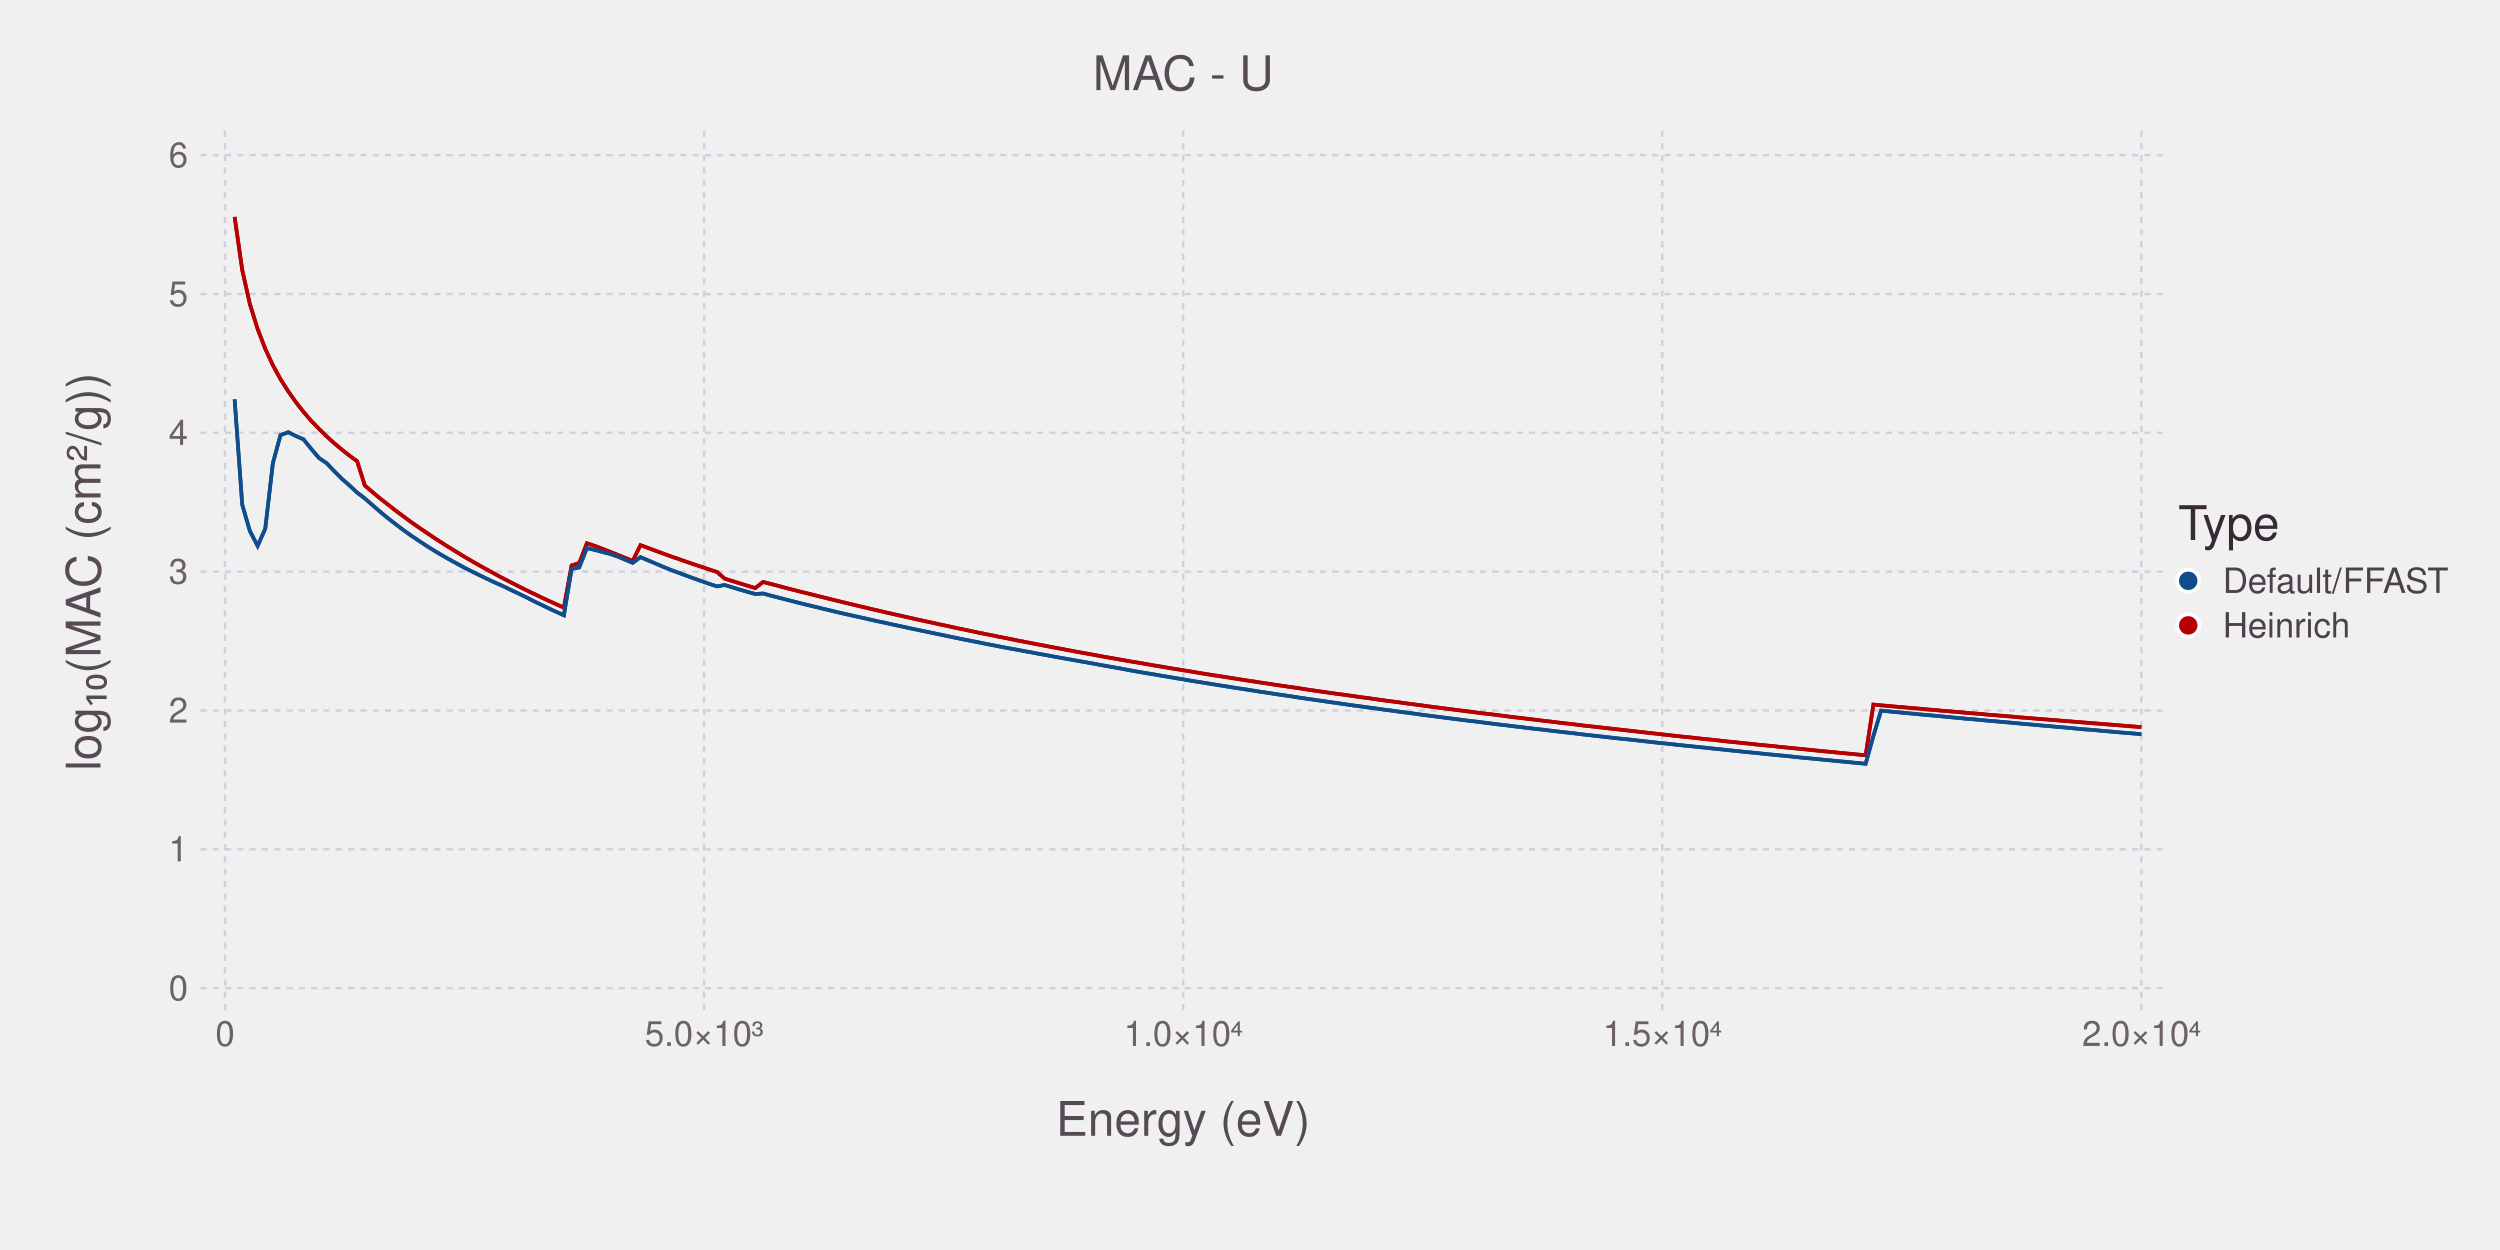
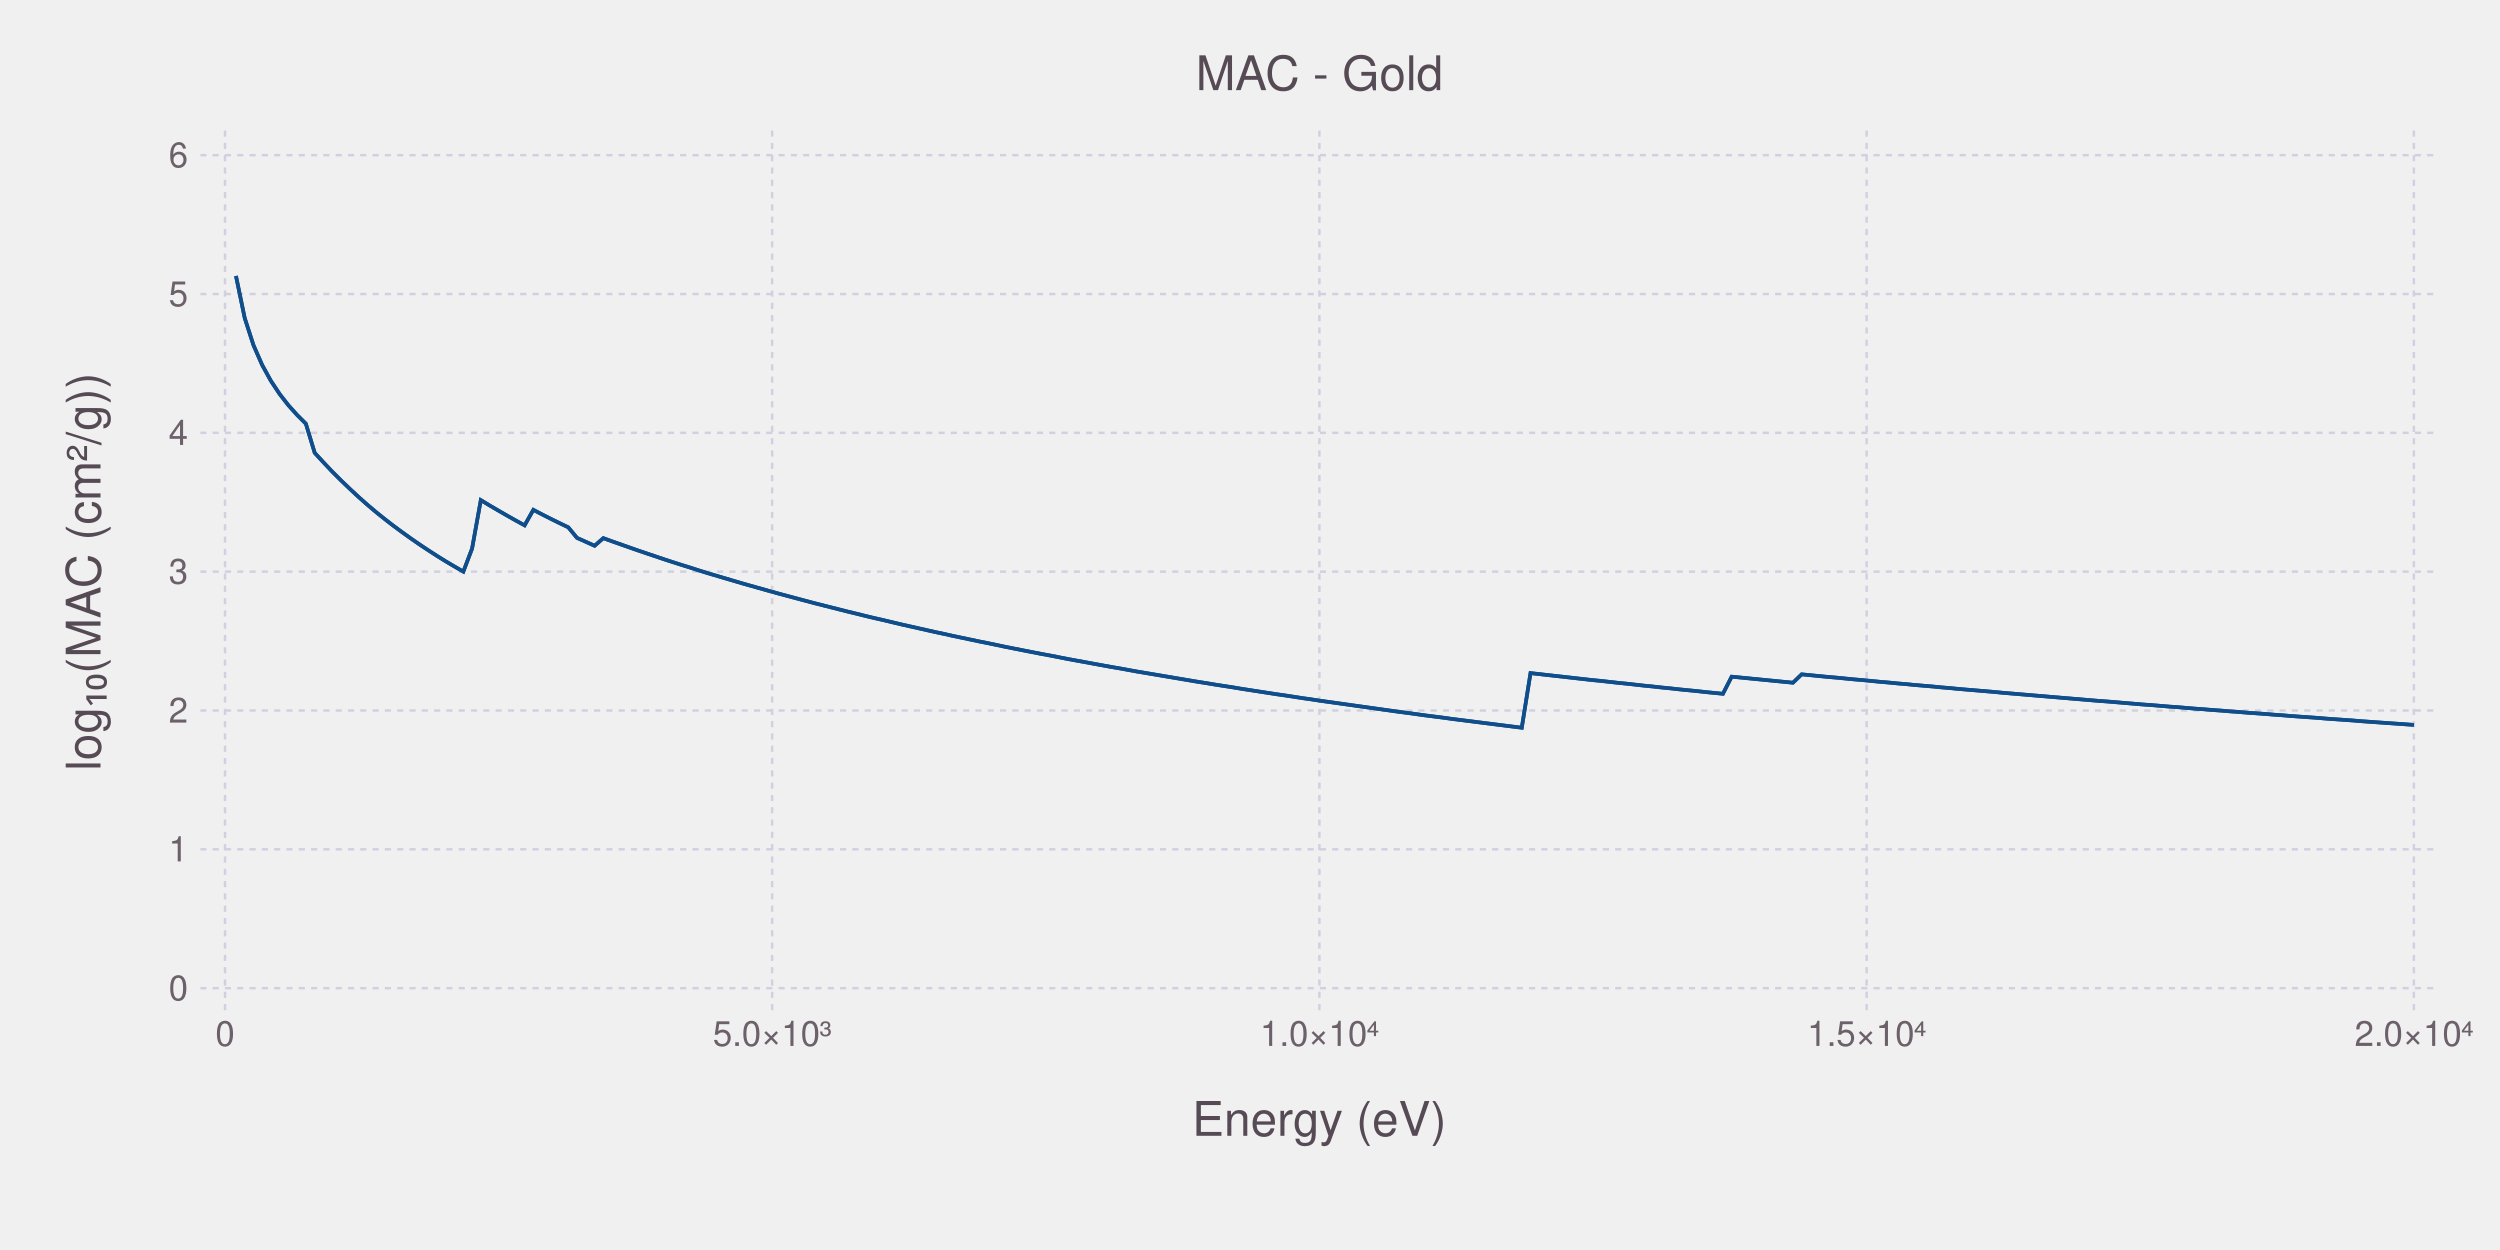
<svg xmlns="http://www.w3.org/2000/svg" version="1.2" width="203.2mm" height="101.6mm" viewBox="0 0 203.2 101.6" stroke="none" fill="#000000" stroke-width="0.3" font-size="3.88">
  <defs>
    <marker id="arrow" markerWidth="15" markerHeight="7" refX="5" refY="3.5" orient="auto" markerUnits="strokeWidth">
      <path d="M0,0 L15,3.5 L0,7 z" stroke="context-stroke" fill="context-stroke" />
    </marker>
  </defs>
-   <g class="plotroot xscalable yscalable" id="img-3391c9e4-1">
-     <g font-size="3.88" font-family="'PT Sans','Helvetica Neue','Helvetica',sans-serif" fill="#564A55" stroke="#000000" stroke-opacity="0.000" id="img-3391c9e4-2">
-       <g transform="translate(96.17,89.99)">
+   <g class="plotroot xscalable yscalable" id="img-404d9a30-1">
+     <g font-size="3.88" font-family="'PT Sans','Helvetica Neue','Helvetica',sans-serif" fill="#564A55" stroke="#000000" stroke-opacity="0.000" id="img-404d9a30-2">
+       <g transform="translate(107.24,89.99)">
        <g class="primitive">
          <text text-anchor="middle" dy="0.6em">Energy (eV)</text>
        </g>
      </g>
    </g>
-     <g class="guide xlabels" font-size="2.82" font-family="'PT Sans Caption','Helvetica Neue','Helvetica',sans-serif" fill="#6C606B" id="img-3391c9e4-3">
+     <g class="guide xlabels" font-size="2.82" font-family="'PT Sans Caption','Helvetica Neue','Helvetica',sans-serif" fill="#6C606B" id="img-404d9a30-3">
      <g transform="translate(18.29,83.32)">
        <g class="primitive">
          <text text-anchor="middle" dy="0.6em">0</text>
        </g>
      </g>
-       <g transform="translate(57.23,83.32)">
+       <g transform="translate(62.76,83.32)">
        <g class="primitive">
          <text text-anchor="middle" dy="0.6em">5.0×10³</text>
        </g>
      </g>
-       <g transform="translate(96.17,83.32)">
+       <g transform="translate(107.24,83.32)">
        <g class="primitive">
          <text text-anchor="middle" dy="0.6em">1.0×10⁴</text>
        </g>
      </g>
-       <g transform="translate(135.11,83.32)">
+       <g transform="translate(151.72,83.32)">
        <g class="primitive">
          <text text-anchor="middle" dy="0.6em">1.5×10⁴</text>
        </g>
      </g>
-       <g transform="translate(174.05,83.32)">
+       <g transform="translate(196.2,83.32)">
        <g class="primitive">
          <text text-anchor="middle" dy="0.6em">2.0×10⁴</text>
        </g>
      </g>
    </g>
-     <g class="guide colorkey" id="img-3391c9e4-4">
-       <g fill="#4C404B" font-size="2.82" font-family="'PT Sans','Helvetica Neue','Helvetica',sans-serif" id="img-3391c9e4-5">
-         <g transform="translate(180.67,47.21)" id="img-3391c9e4-6">
-           <g class="primitive">
-             <text dy="0.35em">Default/FFAST</text>
+     <g clip-path="url(#img-404d9a30-4)">
+       <g id="img-404d9a30-5">
+         <g pointer-events="visible" stroke-width="0.3" fill="#000000" fill-opacity="0.000" stroke="#000000" stroke-opacity="0.000" class="guide background" id="img-404d9a30-6">
+           <g transform="translate(107.24,46.46)" id="img-404d9a30-7">
+             <path d="M-90.96,-35.85 L 90.96 -35.85 90.96 35.85 -90.96 35.85 z" class="primitive" />
          </g>
        </g>
-         <g transform="translate(180.67,50.83)" id="img-3391c9e4-7">
-           <g class="primitive">
-             <text dy="0.35em">Heinrich</text>
+         <g class="guide ygridlines xfixed" stroke-dasharray="0.5,0.5" stroke-width="0.2" stroke="#D0D0E0" id="img-404d9a30-8">
+           <g transform="translate(107.24,80.32)" id="img-404d9a30-9">
+             <path fill="none" d="M-90.96,0 L 90.96 0" class="primitive" />
+           </g>
+           <g transform="translate(107.24,69.03)" id="img-404d9a30-10">
+             <path fill="none" d="M-90.96,0 L 90.96 0" class="primitive" />
+           </g>
+           <g transform="translate(107.24,57.75)" id="img-404d9a30-11">
+             <path fill="none" d="M-90.96,0 L 90.96 0" class="primitive" />
+           </g>
+           <g transform="translate(107.24,46.46)" id="img-404d9a30-12">
+             <path fill="none" d="M-90.96,0 L 90.96 0" class="primitive" />
+           </g>
+           <g transform="translate(107.24,35.18)" id="img-404d9a30-13">
+             <path fill="none" d="M-90.96,0 L 90.96 0" class="primitive" />
+           </g>
+           <g transform="translate(107.24,23.9)" id="img-404d9a30-14">
+             <path fill="none" d="M-90.96,0 L 90.96 0" class="primitive" />
+           </g>
+           <g transform="translate(107.24,12.61)" id="img-404d9a30-15">
+             <path fill="none" d="M-90.96,0 L 90.96 0" class="primitive" />
          </g>
        </g>
-       </g>
-       <g stroke-width="0.3" id="img-3391c9e4-8">
-         <g stroke="#FFFFFF" fill-opacity="1" fill="#B70002" id="img-3391c9e4-9">
-           <g transform="translate(177.86,50.83)" id="img-3391c9e4-10">
-             <circle cx="0" cy="0" r="0.9" class="primitive" />
-           </g>
-         </g>
-         <g stroke="#FFFFFF" fill-opacity="1" fill="#104E8B" id="img-3391c9e4-11">
-           <g transform="translate(177.86,47.21)" id="img-3391c9e4-12">
-             <circle cx="0" cy="0" r="0.9" class="primitive" />
-           </g>
-         </g>
-       </g>
-       <g fill="#362A35" font-size="3.88" font-family="'PT Sans','Helvetica Neue','Helvetica',sans-serif" stroke="#000000" stroke-opacity="0.000" id="img-3391c9e4-13">
-         <g transform="translate(177.05,43.89)" id="img-3391c9e4-14">
-           <g class="primitive">
-             <text dy="-0em">Type</text>
-           </g>
-         </g>
-       </g>
-     </g>
-     <g clip-path="url(#img-3391c9e4-15)">
-       <g id="img-3391c9e4-16">
-         <g pointer-events="visible" stroke-width="0.3" fill="#000000" fill-opacity="0.000" stroke="#000000" stroke-opacity="0.000" class="guide background" id="img-3391c9e4-17">
-           <g transform="translate(96.17,46.46)" id="img-3391c9e4-18">
-             <path d="M-79.88,-35.85 L 79.88 -35.85 79.88 35.85 -79.88 35.85 z" class="primitive" />
-           </g>
-         </g>
-         <g class="guide ygridlines xfixed" stroke-dasharray="0.5,0.5" stroke-width="0.2" stroke="#D0D0E0" id="img-3391c9e4-19">
-           <g transform="translate(96.17,80.32)" id="img-3391c9e4-20">
-             <path fill="none" d="M-79.88,0 L 79.88 0" class="primitive" />
-           </g>
-           <g transform="translate(96.17,69.03)" id="img-3391c9e4-21">
-             <path fill="none" d="M-79.88,0 L 79.88 0" class="primitive" />
-           </g>
-           <g transform="translate(96.17,57.75)" id="img-3391c9e4-22">
-             <path fill="none" d="M-79.88,0 L 79.88 0" class="primitive" />
-           </g>
-           <g transform="translate(96.17,46.46)" id="img-3391c9e4-23">
-             <path fill="none" d="M-79.88,0 L 79.88 0" class="primitive" />
-           </g>
-           <g transform="translate(96.17,35.18)" id="img-3391c9e4-24">
-             <path fill="none" d="M-79.88,0 L 79.88 0" class="primitive" />
-           </g>
-           <g transform="translate(96.17,23.9)" id="img-3391c9e4-25">
-             <path fill="none" d="M-79.88,0 L 79.88 0" class="primitive" />
-           </g>
-           <g transform="translate(96.17,12.61)" id="img-3391c9e4-26">
-             <path fill="none" d="M-79.88,0 L 79.88 0" class="primitive" />
-           </g>
-         </g>
-         <g class="guide xgridlines yfixed" stroke-dasharray="0.5,0.5" stroke-width="0.2" stroke="#D0D0E0" id="img-3391c9e4-27">
-           <g transform="translate(18.29,46.46)" id="img-3391c9e4-28">
+         <g class="guide xgridlines yfixed" stroke-dasharray="0.5,0.5" stroke-width="0.2" stroke="#D0D0E0" id="img-404d9a30-16">
+           <g transform="translate(18.29,46.46)" id="img-404d9a30-17">
            <path fill="none" d="M0,-35.85 L 0 35.85" class="primitive" />
          </g>
-           <g transform="translate(57.23,46.46)" id="img-3391c9e4-29">
+           <g transform="translate(62.76,46.46)" id="img-404d9a30-18">
            <path fill="none" d="M0,-35.85 L 0 35.85" class="primitive" />
          </g>
-           <g transform="translate(96.17,46.46)" id="img-3391c9e4-30">
+           <g transform="translate(107.24,46.46)" id="img-404d9a30-19">
            <path fill="none" d="M0,-35.85 L 0 35.85" class="primitive" />
          </g>
-           <g transform="translate(135.11,46.46)" id="img-3391c9e4-31">
+           <g transform="translate(151.72,46.46)" id="img-404d9a30-20">
            <path fill="none" d="M0,-35.85 L 0 35.85" class="primitive" />
          </g>
-           <g transform="translate(174.05,46.46)" id="img-3391c9e4-32">
+           <g transform="translate(196.2,46.46)" id="img-404d9a30-21">
            <path fill="none" d="M0,-35.85 L 0 35.85" class="primitive" />
          </g>
        </g>
-         <g class="plotpanel" id="img-3391c9e4-33">
-           <g stroke-width="0.3" fill="#000000" fill-opacity="0.000" class="geometry" id="img-3391c9e4-34">
-             <g class="color_RGB{Float64}(0.7186016914382806,8.086625054816313e-7,0.0097916074077615)" stroke-dasharray="none" stroke="#B70002" id="img-3391c9e4-35">
-               <g transform="translate(96.56,52.14)" id="img-3391c9e4-36">
-                 <path fill="none" d="M-77.49,-34.51 L -76.87 -30.19 -76.25 -27.43 -75.62 -25.4 -75 -23.79 -74.38 -22.45 -73.76 -21.32 -73.13 -20.33 -72.51 -19.45 -71.89 -18.66 -71.27 -17.94 -70.64 -17.29 -70.02 -16.68 -69.4 -16.12 -68.78 -15.6 -68.16 -15.11 -67.53 -14.65 -66.91 -12.68 -66.29 -12.15 -65.67 -11.63 -65.04 -11.14 -64.42 -10.65 -63.8 -10.19 -63.18 -9.73 -62.55 -9.29 -61.93 -8.87 -61.31 -8.45 -60.69 -8.05 -60.06 -7.65 -59.44 -7.27 -58.82 -6.89 -58.2 -6.53 -57.57 -6.17 -56.95 -5.83 -56.33 -5.49 -55.71 -5.15 -55.08 -4.83 -54.46 -4.51 -53.84 -4.2 -53.22 -3.9 -52.59 -3.6 -51.97 -3.31 -51.35 -3.03 -50.73 -2.75 -50.1 -6.18 -49.48 -6.37 -48.86 -7.98 -48.24 -7.78 -47.62 -7.54 -46.99 -7.3 -46.37 -7.05 -45.75 -6.8 -45.13 -6.55 -44.5 -7.83 -43.88 -7.6 -43.26 -7.37 -42.64 -7.14 -42.01 -6.91 -41.39 -6.7 -40.77 -6.48 -40.15 -6.27 -39.52 -6.06 -38.9 -5.85 -38.28 -5.65 -37.66 -5.11 -37.03 -4.91 -36.41 -4.72 -35.79 -4.53 -35.17 -4.34 -34.54 -4.84 -33.92 -4.68 -33.3 -4.52 -32.68 -4.35 -32.05 -4.19 -31.43 -4.03 -30.81 -3.88 -30.19 -3.72 -29.57 -3.57 -28.94 -3.41 -28.32 -3.26 -27.7 -3.11 -27.08 -2.96 -26.45 -2.81 -25.83 -2.66 -25.21 -2.52 -24.59 -2.37 -23.96 -2.23 -23.34 -2.09 -22.72 -1.95 -22.1 -1.81 -21.47 -1.67 -20.85 -1.54 -20.23 -1.4 -19.61 -1.27 -18.98 -1.13 -18.36 -1 -17.74 -0.87 -17.12 -0.74 -16.49 -0.61 -15.87 -0.49 -15.25 -0.36 -14.63 -0.24 -14 -0.11 -13.38 0.01 -12.76 0.13 -12.14 0.25 -11.51 0.37 -10.89 0.49 -10.27 0.6 -9.65 0.72 -9.03 0.84 -8.4 0.95 -7.78 1.06 -7.16 1.18 -6.54 1.29 -5.91 1.4 -5.29 1.51 -4.67 1.62 -4.05 1.72 -3.42 1.83 -2.8 1.94 -2.18 2.04 -1.56 2.15 -0.93 2.25 -0.31 2.35 0.31 2.45 0.93 2.56 1.56 2.66 2.18 2.76 2.8 2.85 3.42 2.95 4.05 3.05 4.67 3.15 5.29 3.24 5.91 3.34 6.54 3.43 7.16 3.53 7.78 3.62 8.4 3.71 9.03 3.8 9.65 3.9 10.27 3.99 10.89 4.08 11.51 4.17 12.14 4.26 12.76 4.34 13.38 4.43 14 4.52 14.63 4.6 15.25 4.69 15.87 4.78 16.49 4.86 17.12 4.94 17.74 5.03 18.36 5.11 18.98 5.19 19.61 5.28 20.23 5.36 20.85 5.44 21.47 5.52 22.1 5.6 22.72 5.68 23.34 5.76 23.96 5.84 24.59 5.91 25.21 5.99 25.83 6.07 26.45 6.15 27.08 6.22 27.7 6.3 28.32 6.37 28.94 6.45 29.57 6.52 30.19 6.6 30.81 6.67 31.43 6.74 32.05 6.82 32.68 6.89 33.3 6.96 33.92 7.03 34.54 7.1 35.17 7.17 35.79 7.24 36.41 7.31 37.03 7.38 37.66 7.45 38.28 7.52 38.9 7.59 39.52 7.66 40.15 7.73 40.77 7.79 41.39 7.86 42.01 7.93 42.64 7.99 43.26 8.06 43.88 8.13 44.5 8.19 45.13 8.26 45.75 8.32 46.37 8.39 46.99 8.45 47.62 8.51 48.24 8.58 48.86 8.64 49.48 8.7 50.1 8.76 50.73 8.83 51.35 8.89 51.97 8.95 52.59 9.01 53.22 9.07 53.84 9.13 54.46 9.19 55.08 9.25 55.71 5.13 56.33 5.19 56.95 5.24 57.57 5.3 58.2 5.35 58.82 5.41 59.44 5.46 60.06 5.52 60.69 5.57 61.31 5.63 61.93 5.68 62.55 5.73 63.18 5.79 63.8 5.84 64.42 5.89 65.04 5.95 65.67 6 66.29 6.05 66.91 6.1 67.53 6.16 68.16 6.21 68.78 6.26 69.4 6.31 70.02 6.36 70.64 6.41 71.27 6.46 71.89 6.51 72.51 6.56 73.13 6.61 73.76 6.66 74.38 6.71 75 6.76 75.62 6.81 76.25 6.86 76.87 6.91 77.49 6.96" class="primitive" />
+         <g class="plotpanel" id="img-404d9a30-22">
+           <g stroke-width="0.3" fill="#000000" fill-opacity="0.000" class="geometry" id="img-404d9a30-23">
+             <g class="color_RGB{Float64}(0.06274509803921569,0.3058823529411765,0.5450980392156862)" stroke-dasharray="none" stroke="#104E8B" id="img-404d9a30-24">
+               <g transform="translate(107.69,52.12)" id="img-404d9a30-25">
+                 <path fill="none" d="M-88.51,-29.69 L -87.8 -26.27 -87.09 -24.07 -86.38 -22.45 -85.67 -21.16 -84.96 -20.09 -84.25 -19.18 -83.54 -18.39 -82.83 -17.68 -82.11 -15.31 -81.4 -14.54 -80.69 -13.79 -79.98 -13.08 -79.27 -12.4 -78.56 -11.74 -77.85 -11.11 -77.14 -10.51 -76.43 -9.94 -75.72 -9.39 -75 -8.86 -74.29 -8.35 -73.58 -7.86 -72.87 -7.39 -72.16 -6.93 -71.45 -6.49 -70.74 -6.07 -70.03 -5.66 -69.32 -7.53 -68.61 -11.47 -67.9 -11.04 -67.18 -10.62 -66.47 -10.21 -65.76 -9.81 -65.05 -9.42 -64.34 -10.68 -63.63 -10.31 -62.92 -9.95 -62.21 -9.6 -61.5 -9.26 -60.79 -8.4 -60.07 -8.08 -59.36 -7.76 -58.65 -8.38 -57.94 -8.12 -57.23 -7.87 -56.52 -7.62 -55.81 -7.37 -55.1 -7.13 -54.39 -6.89 -53.68 -6.65 -52.97 -6.42 -52.25 -6.19 -51.54 -5.97 -50.83 -5.74 -50.12 -5.52 -49.41 -5.31 -48.7 -5.1 -47.99 -4.89 -47.28 -4.68 -46.57 -4.48 -45.86 -4.28 -45.15 -4.08 -44.43 -3.88 -43.72 -3.69 -43.01 -3.5 -42.3 -3.31 -41.59 -3.12 -40.88 -2.94 -40.17 -2.76 -39.46 -2.58 -38.75 -2.4 -38.04 -2.23 -37.32 -2.05 -36.61 -1.88 -35.9 -1.72 -35.19 -1.55 -34.48 -1.38 -33.77 -1.22 -33.06 -1.06 -32.35 -0.9 -31.64 -0.74 -30.93 -0.59 -30.22 -0.43 -29.5 -0.28 -28.79 -0.13 -28.08 0.02 -27.37 0.16 -26.66 0.31 -25.95 0.46 -25.24 0.6 -24.53 0.74 -23.82 0.88 -23.11 1.02 -22.39 1.15 -21.68 1.29 -20.97 1.43 -20.26 1.56 -19.55 1.69 -18.84 1.82 -18.13 1.95 -17.42 2.08 -16.71 2.2 -16 2.33 -15.29 2.46 -14.57 2.58 -13.86 2.7 -13.15 2.82 -12.44 2.94 -11.73 3.06 -11.02 3.18 -10.31 3.3 -9.6 3.41 -8.89 3.53 -8.18 3.64 -7.46 3.75 -6.75 3.87 -6.04 3.98 -5.33 4.09 -4.62 4.2 -3.91 4.31 -3.2 4.41 -2.49 4.52 -1.78 4.63 -1.07 4.73 -0.36 4.84 0.36 4.94 1.07 5.04 1.78 5.14 2.49 5.24 3.2 5.34 3.91 5.44 4.62 5.54 5.33 5.64 6.04 5.74 6.75 5.83 7.46 5.93 8.18 6.03 8.89 6.12 9.6 6.21 10.31 6.31 11.02 6.4 11.73 6.49 12.44 6.58 13.15 6.67 13.86 6.76 14.57 6.85 15.29 6.94 16 7.03 16.71 2.59 17.42 2.67 18.13 2.75 18.84 2.83 19.55 2.91 20.26 2.99 20.97 3.07 21.68 3.15 22.39 3.22 23.11 3.3 23.82 3.38 24.53 3.45 25.24 3.53 25.95 3.61 26.66 3.68 27.37 3.76 28.08 3.83 28.79 3.91 29.5 3.98 30.22 4.05 30.93 4.13 31.64 4.2 32.35 4.27 33.06 2.88 33.77 2.95 34.48 3.02 35.19 3.09 35.9 3.16 36.61 3.23 37.32 3.3 38.04 3.37 38.75 2.69 39.46 2.76 40.17 2.83 40.88 2.9 41.59 2.96 42.3 3.03 43.01 3.1 43.72 3.16 44.43 3.23 45.15 3.3 45.86 3.36 46.57 3.43 47.28 3.49 47.99 3.56 48.7 3.62 49.41 3.68 50.12 3.75 50.83 3.81 51.54 3.88 52.25 3.94 52.97 4 53.68 4.06 54.39 4.12 55.1 4.19 55.81 4.25 56.52 4.31 57.23 4.37 57.94 4.43 58.65 4.49 59.36 4.55 60.07 4.61 60.79 4.67 61.5 4.73 62.21 4.79 62.92 4.85 63.63 4.9 64.34 4.96 65.05 5.02 65.76 5.08 66.47 5.14 67.18 5.19 67.9 5.25 68.61 5.31 69.32 5.36 70.03 5.42 70.74 5.48 71.45 5.53 72.16 5.59 72.87 5.64 73.58 5.7 74.29 5.75 75 5.81 75.72 5.86 76.43 5.91 77.14 5.97 77.85 6.02 78.56 6.08 79.27 6.13 79.98 6.18 80.69 6.23 81.4 6.29 82.11 6.34 82.83 6.39 83.54 6.44 84.25 6.5 84.96 6.55 85.67 6.6 86.38 6.65 87.09 6.7 87.8 6.75 88.51 6.8" class="primitive" />
              </g>
            </g>
          </g>
-           <g stroke-width="0.3" fill="#000000" fill-opacity="0.000" class="geometry" id="img-3391c9e4-37">
-             <g class="color_RGB{Float64}(0.7186016914382806,8.086625054816313e-7,0.0097916074077615)" stroke-dasharray="none" stroke="#B70002" id="img-3391c9e4-38">
-               <g transform="translate(96.56,52.14)" id="img-3391c9e4-39">
-                 <path fill="none" d="M-77.49,-34.51 L -76.87 -30.19 -76.25 -27.43 -75.62 -25.4 -75 -23.79 -74.38 -22.45 -73.76 -21.32 -73.13 -20.33 -72.51 -19.45 -71.89 -18.66 -71.27 -17.94 -70.64 -17.29 -70.02 -16.68 -69.4 -16.12 -68.78 -15.6 -68.16 -15.11 -67.53 -14.65 -66.91 -12.68 -66.29 -12.15 -65.67 -11.63 -65.04 -11.14 -64.42 -10.65 -63.8 -10.19 -63.18 -9.73 -62.55 -9.29 -61.93 -8.87 -61.31 -8.45 -60.69 -8.05 -60.06 -7.65 -59.44 -7.27 -58.82 -6.89 -58.2 -6.53 -57.57 -6.17 -56.95 -5.83 -56.33 -5.49 -55.71 -5.15 -55.08 -4.83 -54.46 -4.51 -53.84 -4.2 -53.22 -3.9 -52.59 -3.6 -51.97 -3.31 -51.35 -3.03 -50.73 -2.75 -50.1 -6.18 -49.48 -6.37 -48.86 -7.98 -48.24 -7.78 -47.62 -7.54 -46.99 -7.3 -46.37 -7.05 -45.75 -6.8 -45.13 -6.55 -44.5 -7.83 -43.88 -7.6 -43.26 -7.37 -42.64 -7.14 -42.01 -6.91 -41.39 -6.7 -40.77 -6.48 -40.15 -6.27 -39.52 -6.06 -38.9 -5.85 -38.28 -5.65 -37.66 -5.11 -37.03 -4.91 -36.41 -4.72 -35.79 -4.53 -35.17 -4.34 -34.54 -4.84 -33.92 -4.68 -33.3 -4.52 -32.68 -4.35 -32.05 -4.19 -31.43 -4.03 -30.81 -3.88 -30.19 -3.72 -29.57 -3.57 -28.94 -3.41 -28.32 -3.26 -27.7 -3.11 -27.08 -2.96 -26.45 -2.81 -25.83 -2.66 -25.21 -2.52 -24.59 -2.37 -23.96 -2.23 -23.34 -2.09 -22.72 -1.95 -22.1 -1.81 -21.47 -1.67 -20.85 -1.54 -20.23 -1.4 -19.61 -1.27 -18.98 -1.13 -18.36 -1 -17.74 -0.87 -17.12 -0.74 -16.49 -0.61 -15.87 -0.49 -15.25 -0.36 -14.63 -0.24 -14 -0.11 -13.38 0.01 -12.76 0.13 -12.14 0.25 -11.51 0.37 -10.89 0.49 -10.27 0.6 -9.65 0.72 -9.03 0.84 -8.4 0.95 -7.78 1.06 -7.16 1.18 -6.54 1.29 -5.91 1.4 -5.29 1.51 -4.67 1.62 -4.05 1.72 -3.42 1.83 -2.8 1.94 -2.18 2.04 -1.56 2.15 -0.93 2.25 -0.31 2.35 0.31 2.45 0.93 2.56 1.56 2.66 2.18 2.76 2.8 2.85 3.42 2.95 4.05 3.05 4.67 3.15 5.29 3.24 5.91 3.34 6.54 3.43 7.16 3.53 7.78 3.62 8.4 3.71 9.03 3.8 9.65 3.9 10.27 3.99 10.89 4.08 11.51 4.17 12.14 4.26 12.76 4.34 13.38 4.43 14 4.52 14.63 4.6 15.25 4.69 15.87 4.78 16.49 4.86 17.12 4.94 17.74 5.03 18.36 5.11 18.98 5.19 19.61 5.28 20.23 5.36 20.85 5.44 21.47 5.52 22.1 5.6 22.72 5.68 23.34 5.76 23.96 5.84 24.59 5.91 25.21 5.99 25.83 6.07 26.45 6.15 27.08 6.22 27.7 6.3 28.32 6.37 28.94 6.45 29.57 6.52 30.19 6.6 30.81 6.67 31.43 6.74 32.05 6.82 32.68 6.89 33.3 6.96 33.92 7.03 34.54 7.1 35.17 7.17 35.79 7.24 36.41 7.31 37.03 7.38 37.66 7.45 38.28 7.52 38.9 7.59 39.52 7.66 40.15 7.73 40.77 7.79 41.39 7.86 42.01 7.93 42.64 7.99 43.26 8.06 43.88 8.13 44.5 8.19 45.13 8.26 45.75 8.32 46.37 8.39 46.99 8.45 47.62 8.51 48.24 8.58 48.86 8.64 49.48 8.7 50.1 8.76 50.73 8.83 51.35 8.89 51.97 8.95 52.59 9.01 53.22 9.07 53.84 9.13 54.46 9.19 55.08 9.25 55.71 5.13 56.33 5.19 56.95 5.24 57.57 5.3 58.2 5.35 58.82 5.41 59.44 5.46 60.06 5.52 60.69 5.57 61.31 5.63 61.93 5.68 62.55 5.73 63.18 5.79 63.8 5.84 64.42 5.89 65.04 5.95 65.67 6 66.29 6.05 66.91 6.1 67.53 6.16 68.16 6.21 68.78 6.26 69.4 6.31 70.02 6.36 70.64 6.41 71.27 6.46 71.89 6.51 72.51 6.56 73.13 6.61 73.76 6.66 74.38 6.71 75 6.76 75.62 6.81 76.25 6.86 76.87 6.91 77.49 6.96" class="primitive" />
-               </g>
-             </g>
-           </g>
-           <g stroke-width="0.3" fill="#000000" fill-opacity="0.000" class="geometry" id="img-3391c9e4-40">
-             <g class="color_RGB{Float64}(0.06274509803921569,0.3058823529411765,0.5450980392156862)" stroke-dasharray="none" stroke="#104E8B" id="img-3391c9e4-41">
-               <g transform="translate(96.56,53.31)" id="img-3391c9e4-42">
-                 <path fill="none" d="M-77.49,-20.85 L -76.87 -12.28 -76.25 -10.15 -75.62 -8.94 -75 -10.34 -74.38 -15.67 -73.76 -17.95 -73.13 -18.18 -72.51 -17.87 -71.89 -17.6 -71.27 -16.83 -70.64 -16.09 -70.02 -15.67 -69.4 -15.02 -68.78 -14.4 -68.16 -13.86 -67.53 -13.27 -66.91 -12.8 -66.29 -12.26 -65.67 -11.72 -65.04 -11.2 -64.42 -10.72 -63.8 -10.25 -63.18 -9.8 -62.55 -9.38 -61.93 -8.97 -61.31 -8.58 -60.69 -8.21 -60.06 -7.85 -59.44 -7.51 -58.82 -7.17 -58.2 -6.86 -57.57 -6.55 -56.95 -6.25 -56.33 -5.96 -55.71 -5.69 -55.08 -5.38 -54.46 -5.09 -53.84 -4.79 -53.22 -4.47 -52.59 -4.17 -51.97 -3.87 -51.35 -3.58 -50.73 -3.3 -50.1 -7.07 -49.48 -7.19 -48.86 -8.76 -48.24 -8.62 -47.62 -8.45 -46.99 -8.29 -46.37 -8.08 -45.75 -7.82 -45.13 -7.56 -44.5 -8.03 -43.88 -7.76 -43.26 -7.5 -42.64 -7.23 -42.01 -6.98 -41.39 -6.75 -40.77 -6.52 -40.15 -6.29 -39.52 -6.07 -38.9 -5.85 -38.28 -5.65 -37.66 -5.76 -37.03 -5.57 -36.41 -5.38 -35.79 -5.2 -35.17 -5.03 -34.54 -5.07 -33.92 -4.9 -33.3 -4.74 -32.68 -4.58 -32.05 -4.42 -31.43 -4.26 -30.81 -4.11 -30.19 -3.96 -29.57 -3.81 -28.94 -3.66 -28.32 -3.51 -27.7 -3.37 -27.08 -3.23 -26.45 -3.09 -25.83 -2.95 -25.21 -2.81 -24.59 -2.68 -23.96 -2.54 -23.34 -2.41 -22.72 -2.27 -22.1 -2.14 -21.47 -2.01 -20.85 -1.88 -20.23 -1.75 -19.61 -1.62 -18.98 -1.49 -18.36 -1.36 -17.74 -1.24 -17.12 -1.12 -16.49 -0.99 -15.87 -0.87 -15.25 -0.75 -14.63 -0.63 -14 -0.52 -13.38 -0.4 -12.76 -0.29 -12.14 -0.17 -11.51 -0.06 -10.89 0.06 -10.27 0.17 -9.65 0.28 -9.03 0.39 -8.4 0.5 -7.78 0.61 -7.16 0.73 -6.54 0.84 -5.91 0.95 -5.29 1.06 -4.67 1.18 -4.05 1.29 -3.42 1.4 -2.8 1.5 -2.18 1.61 -1.56 1.71 -0.93 1.82 -0.31 1.92 0.31 2.03 0.93 2.13 1.56 2.23 2.18 2.33 2.8 2.43 3.42 2.53 4.05 2.63 4.67 2.72 5.29 2.82 5.91 2.92 6.54 3.01 7.16 3.11 7.78 3.2 8.4 3.29 9.03 3.39 9.65 3.48 10.27 3.57 10.89 3.66 11.51 3.75 12.14 3.84 12.76 3.93 13.38 4.02 14 4.1 14.63 4.19 15.25 4.27 15.87 4.36 16.49 4.44 17.12 4.53 17.74 4.61 18.36 4.69 18.98 4.78 19.61 4.86 20.23 4.94 20.85 5.02 21.47 5.1 22.1 5.18 22.72 5.26 23.34 5.33 23.96 5.41 24.59 5.49 25.21 5.57 25.83 5.64 26.45 5.72 27.08 5.79 27.7 5.87 28.32 5.94 28.94 6.01 29.57 6.09 30.19 6.16 30.81 6.23 31.43 6.3 32.05 6.38 32.68 6.45 33.3 6.52 33.92 6.59 34.54 6.66 35.17 6.73 35.79 6.79 36.41 6.86 37.03 6.93 37.66 7 38.28 7.07 38.9 7.13 39.52 7.2 40.15 7.27 40.77 7.33 41.39 7.4 42.01 7.46 42.64 7.53 43.26 7.59 43.88 7.66 44.5 7.72 45.13 7.79 45.75 7.85 46.37 7.91 46.99 7.98 47.62 8.04 48.24 8.1 48.86 8.16 49.48 8.23 50.1 8.29 50.73 8.35 51.35 8.41 51.97 8.47 52.59 8.53 53.22 8.59 53.84 8.65 54.46 8.71 55.08 8.77 55.71 6.51 56.33 4.45 56.95 4.51 57.57 4.57 58.2 4.63 58.82 4.69 59.44 4.75 60.06 4.81 60.69 4.86 61.31 4.92 61.93 4.98 62.55 5.04 63.18 5.1 63.8 5.15 64.42 5.21 65.04 5.27 65.67 5.32 66.29 5.38 66.91 5.43 67.53 5.49 68.16 5.55 68.78 5.6 69.4 5.66 70.02 5.71 70.64 5.77 71.27 5.82 71.89 5.88 72.51 5.94 73.13 5.99 73.76 6.04 74.38 6.1 75 6.15 75.62 6.21 76.25 6.26 76.87 6.31 77.49 6.37" class="primitive" />
-               </g>
-             </g>
-           </g>
-           <g stroke-width="0.3" fill="#000000" fill-opacity="0.000" class="geometry" id="img-3391c9e4-43">
-             <g class="color_RGB{Float64}(0.06274509803921569,0.3058823529411765,0.5450980392156862)" stroke-dasharray="none" stroke="#104E8B" id="img-3391c9e4-44">
-               <g transform="translate(96.56,53.31)" id="img-3391c9e4-45">
-                 <path fill="none" d="M-77.49,-20.85 L -76.87 -12.28 -76.25 -10.15 -75.62 -8.94 -75 -10.34 -74.38 -15.67 -73.76 -17.95 -73.13 -18.18 -72.51 -17.87 -71.89 -17.6 -71.27 -16.83 -70.64 -16.09 -70.02 -15.67 -69.4 -15.02 -68.78 -14.4 -68.16 -13.86 -67.53 -13.27 -66.91 -12.8 -66.29 -12.26 -65.67 -11.72 -65.04 -11.2 -64.42 -10.72 -63.8 -10.25 -63.18 -9.8 -62.55 -9.38 -61.93 -8.97 -61.31 -8.58 -60.69 -8.21 -60.06 -7.85 -59.44 -7.51 -58.82 -7.17 -58.2 -6.86 -57.57 -6.55 -56.95 -6.25 -56.33 -5.96 -55.71 -5.69 -55.08 -5.38 -54.46 -5.09 -53.84 -4.79 -53.22 -4.47 -52.59 -4.17 -51.97 -3.87 -51.35 -3.58 -50.73 -3.3 -50.1 -7.07 -49.48 -7.19 -48.86 -8.76 -48.24 -8.62 -47.62 -8.45 -46.99 -8.29 -46.37 -8.08 -45.75 -7.82 -45.13 -7.56 -44.5 -8.03 -43.88 -7.76 -43.26 -7.5 -42.64 -7.23 -42.01 -6.98 -41.39 -6.75 -40.77 -6.52 -40.15 -6.29 -39.52 -6.07 -38.9 -5.85 -38.28 -5.65 -37.66 -5.76 -37.03 -5.57 -36.41 -5.38 -35.79 -5.2 -35.17 -5.03 -34.54 -5.07 -33.92 -4.9 -33.3 -4.74 -32.68 -4.58 -32.05 -4.42 -31.43 -4.26 -30.81 -4.11 -30.19 -3.96 -29.57 -3.81 -28.94 -3.66 -28.32 -3.51 -27.7 -3.37 -27.08 -3.23 -26.45 -3.09 -25.83 -2.95 -25.21 -2.81 -24.59 -2.68 -23.96 -2.54 -23.34 -2.41 -22.72 -2.27 -22.1 -2.14 -21.47 -2.01 -20.85 -1.88 -20.23 -1.75 -19.61 -1.62 -18.98 -1.49 -18.36 -1.36 -17.74 -1.24 -17.12 -1.12 -16.49 -0.99 -15.87 -0.87 -15.25 -0.75 -14.63 -0.63 -14 -0.52 -13.38 -0.4 -12.76 -0.29 -12.14 -0.17 -11.51 -0.06 -10.89 0.06 -10.27 0.17 -9.65 0.28 -9.03 0.39 -8.4 0.5 -7.78 0.61 -7.16 0.73 -6.54 0.84 -5.91 0.95 -5.29 1.06 -4.67 1.18 -4.05 1.29 -3.42 1.4 -2.8 1.5 -2.18 1.61 -1.56 1.71 -0.93 1.82 -0.31 1.92 0.31 2.03 0.93 2.13 1.56 2.23 2.18 2.33 2.8 2.43 3.42 2.53 4.05 2.63 4.67 2.72 5.29 2.82 5.91 2.92 6.54 3.01 7.16 3.11 7.78 3.2 8.4 3.29 9.03 3.39 9.65 3.48 10.27 3.57 10.89 3.66 11.51 3.75 12.14 3.84 12.76 3.93 13.38 4.02 14 4.1 14.63 4.19 15.25 4.27 15.87 4.36 16.49 4.44 17.12 4.53 17.74 4.61 18.36 4.69 18.98 4.78 19.61 4.86 20.23 4.94 20.85 5.02 21.47 5.1 22.1 5.18 22.72 5.26 23.34 5.33 23.96 5.41 24.59 5.49 25.21 5.57 25.83 5.64 26.45 5.72 27.08 5.79 27.7 5.87 28.32 5.94 28.94 6.01 29.57 6.09 30.19 6.16 30.81 6.23 31.43 6.3 32.05 6.38 32.68 6.45 33.3 6.52 33.92 6.59 34.54 6.66 35.17 6.73 35.79 6.79 36.41 6.86 37.03 6.93 37.66 7 38.28 7.07 38.9 7.13 39.52 7.2 40.15 7.27 40.77 7.33 41.39 7.4 42.01 7.46 42.64 7.53 43.26 7.59 43.88 7.66 44.5 7.72 45.13 7.79 45.75 7.85 46.37 7.91 46.99 7.98 47.62 8.04 48.24 8.1 48.86 8.16 49.48 8.23 50.1 8.29 50.73 8.35 51.35 8.41 51.97 8.47 52.59 8.53 53.22 8.59 53.84 8.65 54.46 8.71 55.08 8.77 55.71 6.51 56.33 4.45 56.95 4.51 57.57 4.57 58.2 4.63 58.82 4.69 59.44 4.75 60.06 4.81 60.69 4.86 61.31 4.92 61.93 4.98 62.55 5.04 63.18 5.1 63.8 5.15 64.42 5.21 65.04 5.27 65.67 5.32 66.29 5.38 66.91 5.43 67.53 5.49 68.16 5.55 68.78 5.6 69.4 5.66 70.02 5.71 70.64 5.77 71.27 5.82 71.89 5.88 72.51 5.94 73.13 5.99 73.76 6.04 74.38 6.1 75 6.15 75.62 6.21 76.25 6.26 76.87 6.31 77.49 6.37" class="primitive" />
+           <g stroke-width="0.3" fill="#000000" fill-opacity="0.000" class="geometry" id="img-404d9a30-26">
+             <g class="color_RGB{Float64}(0.06274509803921569,0.3058823529411765,0.5450980392156862)" stroke-dasharray="none" stroke="#104E8B" id="img-404d9a30-27">
+               <g transform="translate(107.69,52.12)" id="img-404d9a30-28">
+                 <path fill="none" d="M-88.51,-29.69 L -87.8 -26.27 -87.09 -24.07 -86.38 -22.45 -85.67 -21.16 -84.96 -20.09 -84.25 -19.18 -83.54 -18.39 -82.83 -17.68 -82.11 -15.31 -81.4 -14.54 -80.69 -13.79 -79.98 -13.08 -79.27 -12.4 -78.56 -11.74 -77.85 -11.11 -77.14 -10.51 -76.43 -9.94 -75.72 -9.39 -75 -8.86 -74.29 -8.35 -73.58 -7.86 -72.87 -7.39 -72.16 -6.93 -71.45 -6.49 -70.74 -6.07 -70.03 -5.66 -69.32 -7.53 -68.61 -11.47 -67.9 -11.04 -67.18 -10.62 -66.47 -10.21 -65.76 -9.81 -65.05 -9.42 -64.34 -10.68 -63.63 -10.31 -62.92 -9.95 -62.21 -9.6 -61.5 -9.26 -60.79 -8.4 -60.07 -8.08 -59.36 -7.76 -58.65 -8.38 -57.94 -8.12 -57.23 -7.87 -56.52 -7.62 -55.81 -7.37 -55.1 -7.13 -54.39 -6.89 -53.68 -6.65 -52.97 -6.42 -52.25 -6.19 -51.54 -5.97 -50.83 -5.74 -50.12 -5.52 -49.41 -5.31 -48.7 -5.1 -47.99 -4.89 -47.28 -4.68 -46.57 -4.48 -45.86 -4.28 -45.15 -4.08 -44.43 -3.88 -43.72 -3.69 -43.01 -3.5 -42.3 -3.31 -41.59 -3.12 -40.88 -2.94 -40.17 -2.76 -39.46 -2.58 -38.75 -2.4 -38.04 -2.23 -37.32 -2.05 -36.61 -1.88 -35.9 -1.72 -35.19 -1.55 -34.48 -1.38 -33.77 -1.22 -33.06 -1.06 -32.35 -0.9 -31.64 -0.74 -30.93 -0.59 -30.22 -0.43 -29.5 -0.28 -28.79 -0.13 -28.08 0.02 -27.37 0.16 -26.66 0.31 -25.95 0.46 -25.24 0.6 -24.53 0.74 -23.82 0.88 -23.11 1.02 -22.39 1.15 -21.68 1.29 -20.97 1.43 -20.26 1.56 -19.55 1.69 -18.84 1.82 -18.13 1.95 -17.42 2.08 -16.71 2.2 -16 2.33 -15.29 2.46 -14.57 2.58 -13.86 2.7 -13.15 2.82 -12.44 2.94 -11.73 3.06 -11.02 3.18 -10.31 3.3 -9.6 3.41 -8.89 3.53 -8.18 3.64 -7.46 3.75 -6.75 3.87 -6.04 3.98 -5.33 4.09 -4.62 4.2 -3.91 4.31 -3.2 4.41 -2.49 4.52 -1.78 4.63 -1.07 4.73 -0.36 4.84 0.36 4.94 1.07 5.04 1.78 5.14 2.49 5.24 3.2 5.34 3.91 5.44 4.62 5.54 5.33 5.64 6.04 5.74 6.75 5.83 7.46 5.93 8.18 6.03 8.89 6.12 9.6 6.21 10.31 6.31 11.02 6.4 11.73 6.49 12.44 6.58 13.15 6.67 13.86 6.76 14.57 6.85 15.29 6.94 16 7.03 16.71 2.59 17.42 2.67 18.13 2.75 18.84 2.83 19.55 2.91 20.26 2.99 20.97 3.07 21.68 3.15 22.39 3.22 23.11 3.3 23.82 3.38 24.53 3.45 25.24 3.53 25.95 3.61 26.66 3.68 27.37 3.76 28.08 3.83 28.79 3.91 29.5 3.98 30.22 4.05 30.93 4.13 31.64 4.2 32.35 4.27 33.06 2.88 33.77 2.95 34.48 3.02 35.19 3.09 35.9 3.16 36.61 3.23 37.32 3.3 38.04 3.37 38.75 2.69 39.46 2.76 40.17 2.83 40.88 2.9 41.59 2.96 42.3 3.03 43.01 3.1 43.72 3.16 44.43 3.23 45.15 3.3 45.86 3.36 46.57 3.43 47.28 3.49 47.99 3.56 48.7 3.62 49.41 3.68 50.12 3.75 50.83 3.81 51.54 3.88 52.25 3.94 52.97 4 53.68 4.06 54.39 4.12 55.1 4.19 55.81 4.25 56.52 4.31 57.23 4.37 57.94 4.43 58.65 4.49 59.36 4.55 60.07 4.61 60.79 4.67 61.5 4.73 62.21 4.79 62.92 4.85 63.63 4.9 64.34 4.96 65.05 5.02 65.76 5.08 66.47 5.14 67.18 5.19 67.9 5.25 68.61 5.31 69.32 5.36 70.03 5.42 70.74 5.48 71.45 5.53 72.16 5.59 72.87 5.64 73.58 5.7 74.29 5.75 75 5.81 75.72 5.86 76.43 5.91 77.14 5.97 77.85 6.02 78.56 6.08 79.27 6.13 79.98 6.18 80.69 6.23 81.4 6.29 82.11 6.34 82.83 6.39 83.54 6.44 84.25 6.5 84.96 6.55 85.67 6.6 86.38 6.65 87.09 6.7 87.8 6.75 88.51 6.8" class="primitive" />
              </g>
            </g>
          </g>
        </g>
      </g>
    </g>
-     <g class="guide ylabels" font-size="2.82" font-family="'PT Sans Caption','Helvetica Neue','Helvetica',sans-serif" fill="#6C606B" id="img-3391c9e4-46">
-       <g transform="translate(15.28,80.32)" id="img-3391c9e4-47">
+     <g class="guide ylabels" font-size="2.82" font-family="'PT Sans Caption','Helvetica Neue','Helvetica',sans-serif" fill="#6C606B" id="img-404d9a30-29">
+       <g transform="translate(15.28,80.32)" id="img-404d9a30-30">
        <g class="primitive">
          <text text-anchor="end" dy="0.35em">0</text>
        </g>
      </g>
-       <g transform="translate(15.28,69.03)" id="img-3391c9e4-48">
+       <g transform="translate(15.28,69.03)" id="img-404d9a30-31">
        <g class="primitive">
          <text text-anchor="end" dy="0.35em">1</text>
        </g>
      </g>
-       <g transform="translate(15.28,57.75)" id="img-3391c9e4-49">
+       <g transform="translate(15.28,57.75)" id="img-404d9a30-32">
        <g class="primitive">
          <text text-anchor="end" dy="0.35em">2</text>
        </g>
      </g>
-       <g transform="translate(15.28,46.46)" id="img-3391c9e4-50">
+       <g transform="translate(15.28,46.46)" id="img-404d9a30-33">
        <g class="primitive">
          <text text-anchor="end" dy="0.35em">3</text>
        </g>
      </g>
-       <g transform="translate(15.28,35.18)" id="img-3391c9e4-51">
+       <g transform="translate(15.28,35.18)" id="img-404d9a30-34">
        <g class="primitive">
          <text text-anchor="end" dy="0.35em">4</text>
        </g>
      </g>
-       <g transform="translate(15.28,23.9)" id="img-3391c9e4-52">
+       <g transform="translate(15.28,23.9)" id="img-404d9a30-35">
        <g class="primitive">
          <text text-anchor="end" dy="0.35em">5</text>
        </g>
      </g>
-       <g transform="translate(15.28,12.61)" id="img-3391c9e4-53">
+       <g transform="translate(15.28,12.61)" id="img-404d9a30-36">
        <g class="primitive">
          <text text-anchor="end" dy="0.35em">6</text>
        </g>
      </g>
    </g>
-     <g font-size="3.88" font-family="'PT Sans','Helvetica Neue','Helvetica',sans-serif" fill="#564A55" stroke="#000000" stroke-opacity="0.000" id="img-3391c9e4-54">
-       <g transform="translate(8.81,44.46)" id="img-3391c9e4-55">
+     <g font-size="3.88" font-family="'PT Sans','Helvetica Neue','Helvetica',sans-serif" fill="#564A55" stroke="#000000" stroke-opacity="0.000" id="img-404d9a30-37">
+       <g transform="translate(8.81,44.46)" id="img-404d9a30-38">
        <g class="primitive">
          <text text-anchor="middle" dy="0.35em" transform="rotate(-90,0, 2)">log₁₀(MAC (cm²/g))</text>
        </g>
      </g>
    </g>
-     <g font-size="3.88" font-family="'PT Sans','Helvetica Neue','Helvetica',sans-serif" fill="#564A55" stroke="#000000" stroke-opacity="0.000" id="img-3391c9e4-56">
-       <g transform="translate(96.17,5)" id="img-3391c9e4-57">
+     <g font-size="3.88" font-family="'PT Sans','Helvetica Neue','Helvetica',sans-serif" fill="#564A55" stroke="#000000" stroke-opacity="0.000" id="img-404d9a30-39">
+       <g transform="translate(107.24,5)" id="img-404d9a30-40">
        <g class="primitive">
-           <text text-anchor="middle" dy="0.6em">MAC - U</text>
+           <text text-anchor="middle" dy="0.6em">MAC - Gold</text>
        </g>
      </g>
    </g>
  </g>
  <defs>
-     <clipPath id="img-3391c9e4-15">
-       <path d="M16.29,10.61 L 176.05 10.61 176.05 82.32 16.29 82.32" />
+     <clipPath id="img-404d9a30-4">
+       <path d="M16.29,10.61 L 198.2 10.61 198.2 82.32 16.29 82.32" />
    </clipPath>
  </defs>
</svg>
